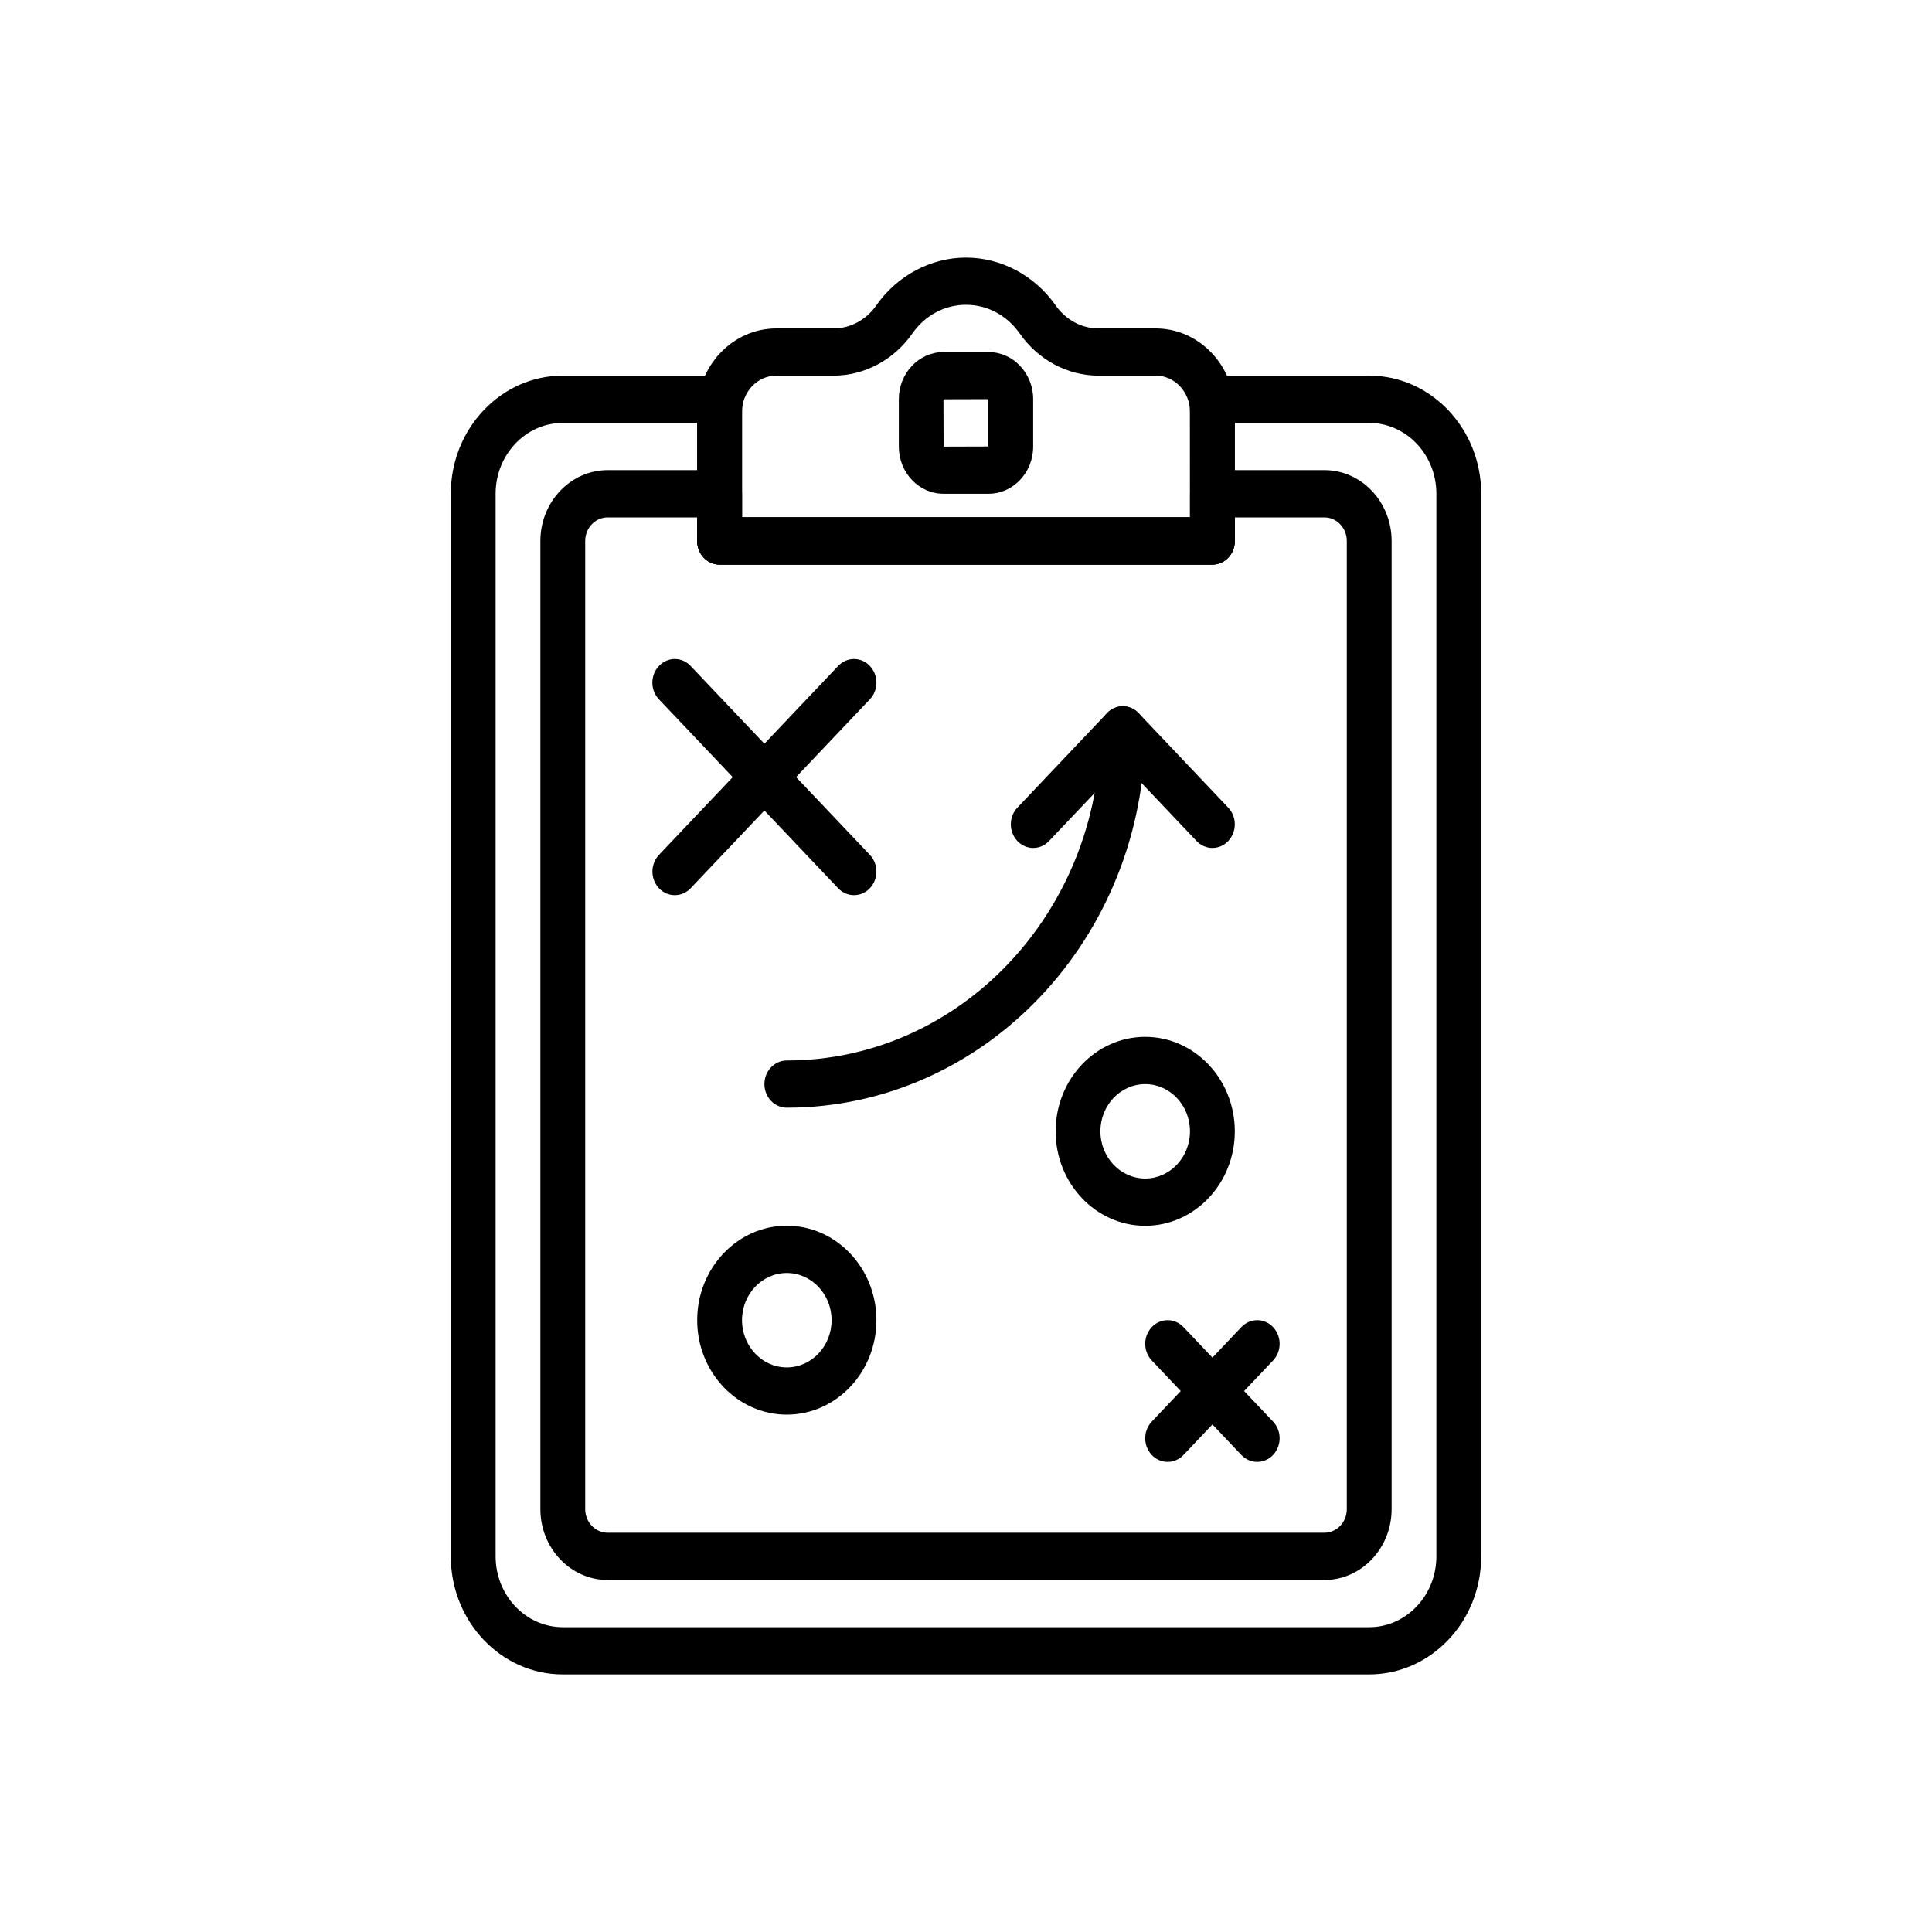
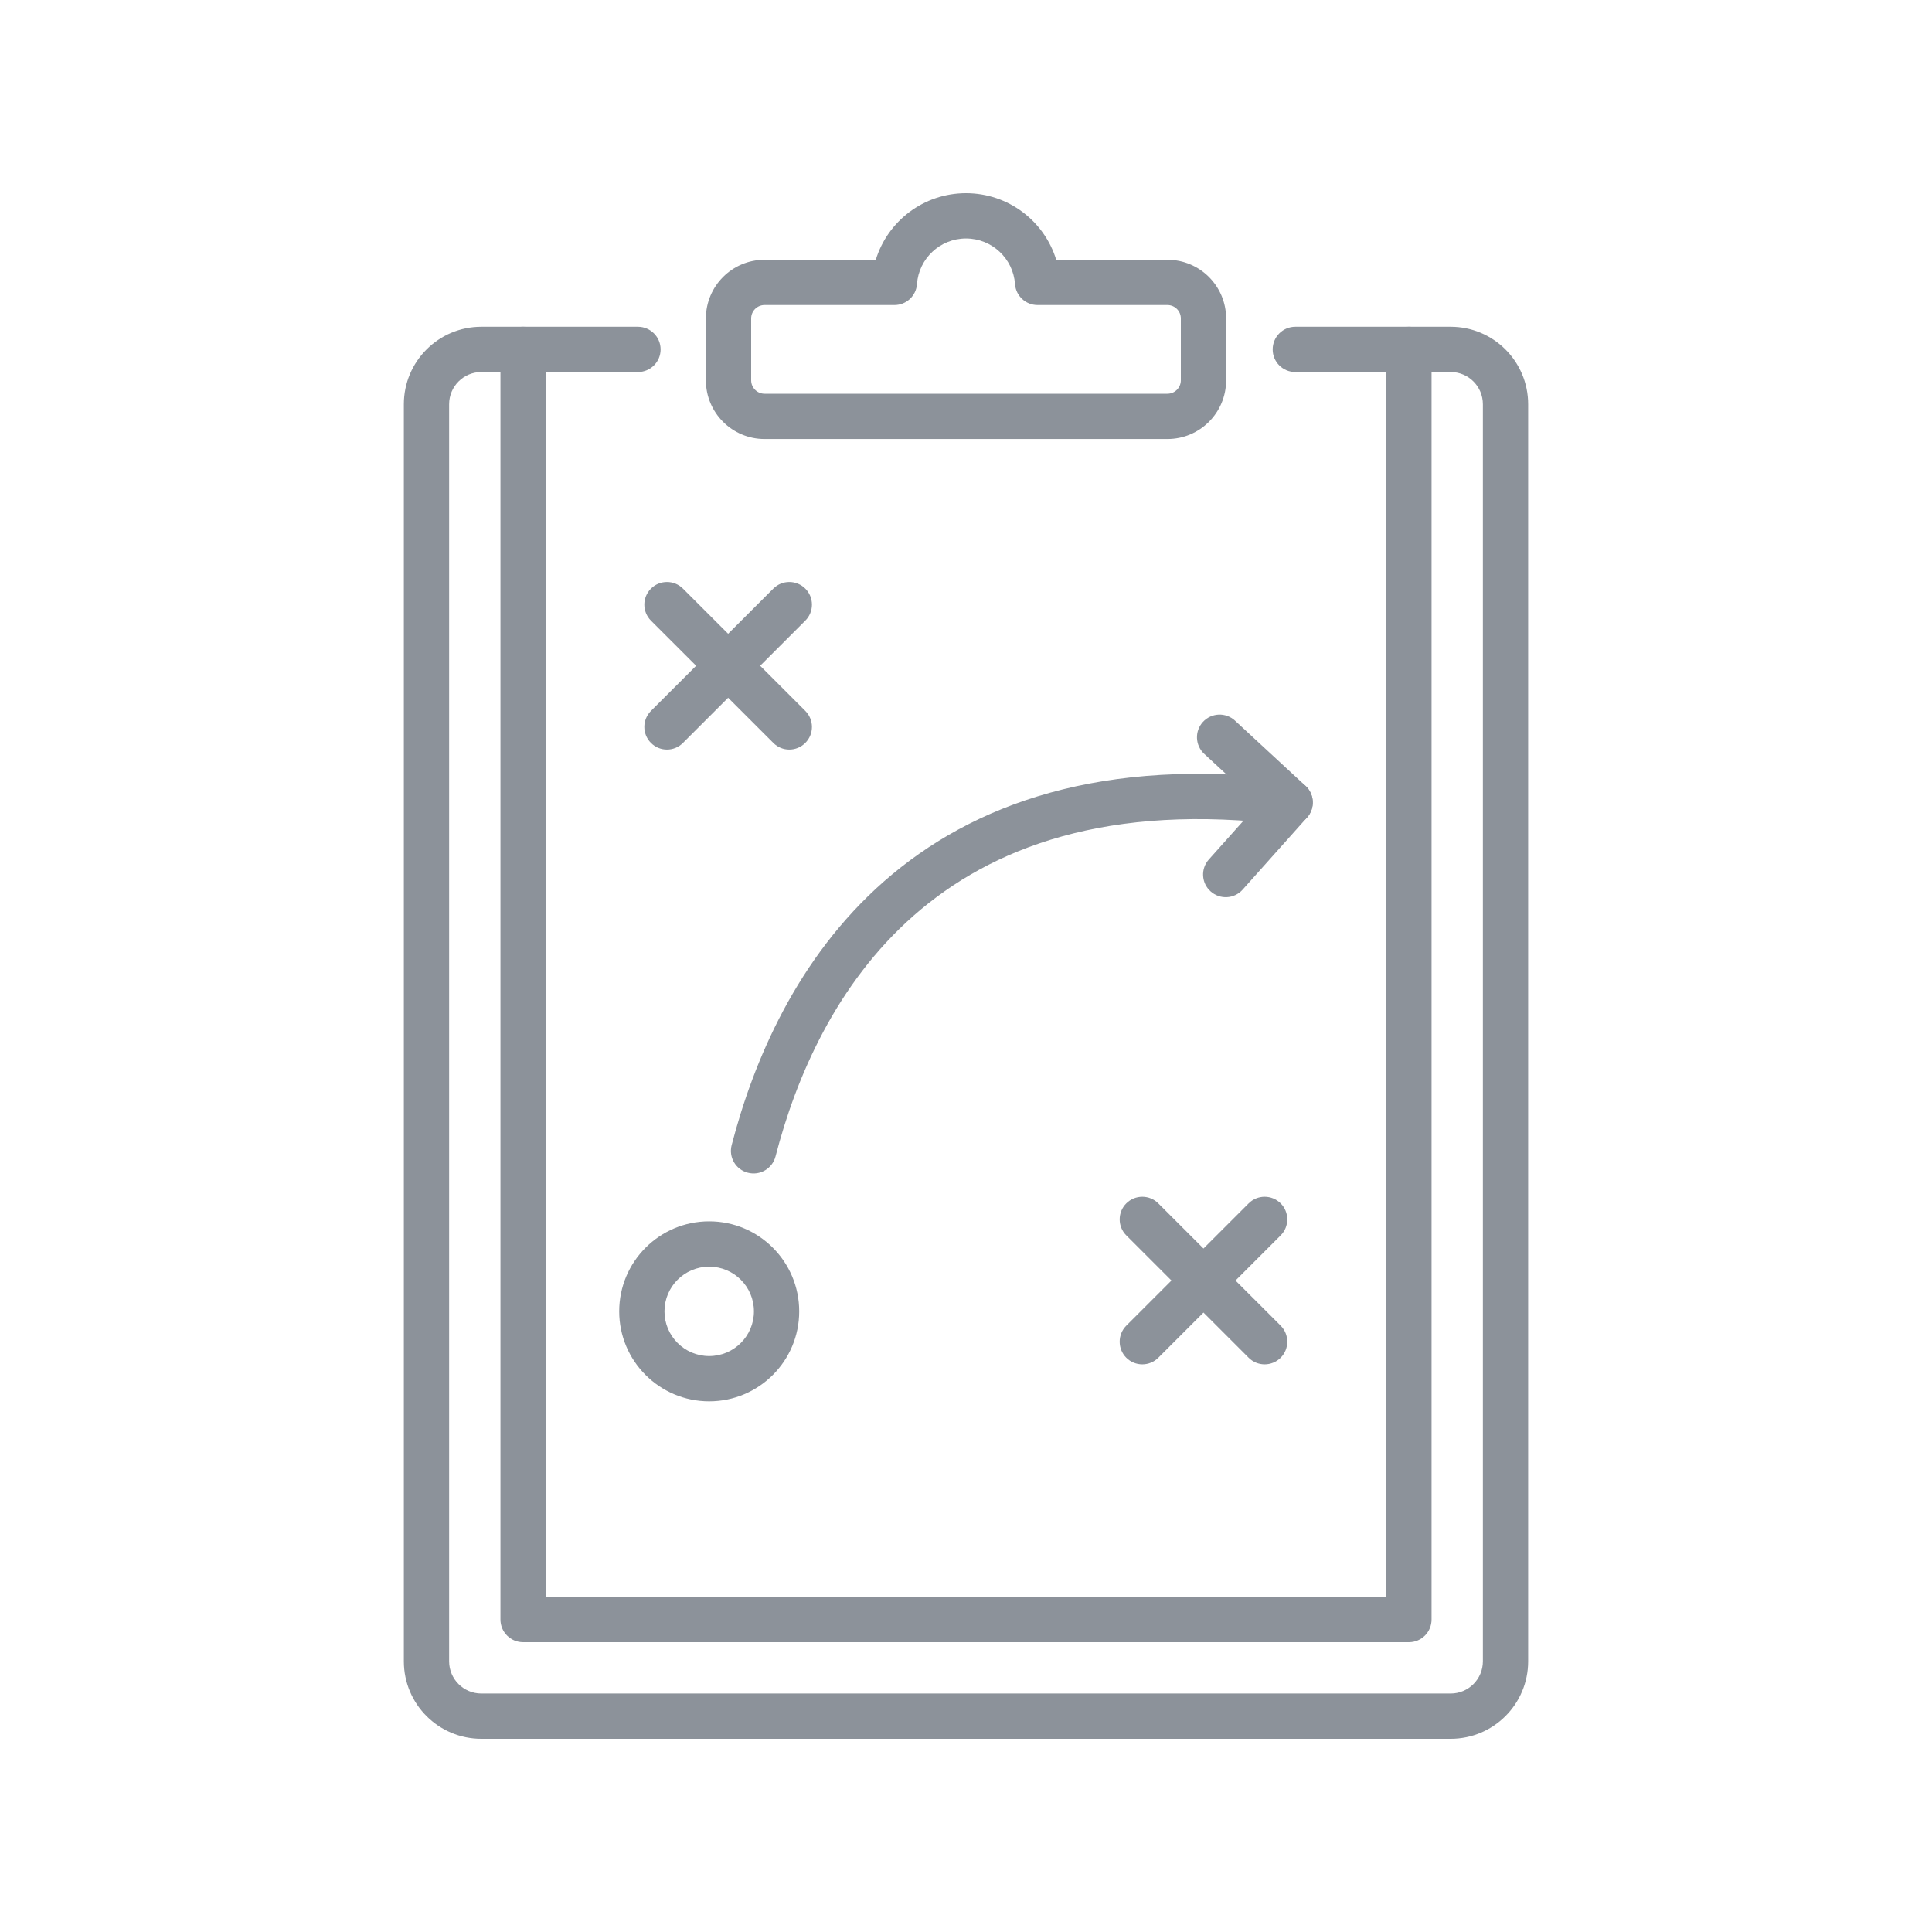
<svg xmlns="http://www.w3.org/2000/svg" width="24" height="24" viewBox="-3 -3 30 30" fill="none">
-   <path d="M10.261 10.9C10.172 10.9 10.083 10.864 10.015 10.793L7.232 7.859C7.096 7.716 7.096 7.484 7.232 7.341C7.368 7.197 7.588 7.197 7.724 7.341L10.507 10.274C10.643 10.417 10.643 10.649 10.507 10.793C10.439 10.864 10.35 10.9 10.261 10.9H10.261Z" fill="currentColor" />
-   <path d="M7.478 10.9C7.389 10.9 7.3 10.864 7.233 10.793C7.097 10.649 7.097 10.418 7.233 10.274L10.015 7.341C10.151 7.197 10.371 7.197 10.507 7.341C10.643 7.484 10.643 7.716 10.507 7.859L7.724 10.793C7.656 10.864 7.567 10.9 7.478 10.9H7.478Z" fill="currentColor" />
-   <path d="M16.522 19.7C16.433 19.7 16.344 19.664 16.276 19.593L14.885 18.126C14.749 17.983 14.749 17.751 14.885 17.607C15.021 17.464 15.24 17.464 15.377 17.607L16.768 19.074C16.904 19.217 16.904 19.449 16.768 19.593C16.7 19.664 16.611 19.7 16.522 19.7H16.522Z" fill="currentColor" />
-   <path d="M15.13 19.7C15.041 19.7 14.952 19.664 14.885 19.593C14.749 19.449 14.749 19.218 14.885 19.074L16.276 17.607C16.412 17.464 16.632 17.464 16.768 17.607C16.904 17.751 16.904 17.983 16.768 18.126L15.377 19.593C15.309 19.664 15.22 19.7 15.13 19.7H15.13Z" fill="currentColor" />
-   <path d="M9.217 18.966C8.45 18.966 7.826 18.309 7.826 17.5C7.826 16.691 8.45 16.033 9.217 16.033C9.985 16.033 10.609 16.691 10.609 17.5C10.609 18.309 9.985 18.966 9.217 18.966ZM9.217 16.767C8.834 16.767 8.522 17.095 8.522 17.5C8.522 17.904 8.834 18.233 9.217 18.233C9.601 18.233 9.913 17.904 9.913 17.5C9.913 17.096 9.601 16.767 9.217 16.767Z" fill="currentColor" />
-   <path d="M14.783 16.034C14.015 16.034 13.392 15.376 13.392 14.567C13.392 13.758 14.015 13.1 14.783 13.1C15.55 13.1 16.174 13.758 16.174 14.567C16.174 15.376 15.55 16.034 14.783 16.034ZM14.783 13.834C14.399 13.834 14.087 14.162 14.087 14.567C14.087 14.971 14.399 15.3 14.783 15.3C15.166 15.3 15.478 14.971 15.478 14.567C15.478 14.162 15.166 13.834 14.783 13.834Z" fill="currentColor" />
-   <path d="M9.217 14.2C9.025 14.2 8.87 14.036 8.87 13.833C8.87 13.631 9.025 13.467 9.217 13.467C11.903 13.467 14.087 11.164 14.087 8.333C14.087 8.131 14.243 7.967 14.435 7.967C14.627 7.967 14.783 8.131 14.783 8.333C14.783 11.568 12.286 14.2 9.217 14.2L9.217 14.2Z" fill="currentColor" />
-   <path d="M15.826 10.167C15.737 10.167 15.648 10.131 15.58 10.059L14.435 8.852L13.29 10.059C13.154 10.203 12.934 10.203 12.798 10.059C12.662 9.916 12.662 9.684 12.798 9.541L14.189 8.074C14.325 7.931 14.545 7.931 14.681 8.074L16.072 9.541C16.208 9.684 16.208 9.916 16.072 10.059C16.004 10.131 15.915 10.167 15.826 10.167H15.826Z" fill="currentColor" />
-   <path d="M15.826 5.767H8.174C7.982 5.767 7.826 5.603 7.826 5.4V3.394C7.826 2.681 8.377 2.1 9.054 2.1H9.944C10.203 2.1 10.45 1.967 10.605 1.745C10.931 1.279 11.453 1 12 1C12.547 1 13.069 1.279 13.394 1.745C13.55 1.967 13.797 2.1 14.056 2.1H14.946C15.623 2.1 16.174 2.681 16.174 3.394V5.4C16.174 5.603 16.018 5.767 15.826 5.767H15.826ZM8.522 5.033H15.479L15.478 3.394C15.478 3.085 15.239 2.833 14.946 2.833H14.056C13.577 2.833 13.121 2.589 12.835 2.18C12.636 1.896 12.332 1.733 12 1.733C11.668 1.733 11.364 1.896 11.166 2.18C10.88 2.589 10.423 2.833 9.944 2.833H9.054C8.761 2.833 8.522 3.085 8.522 3.394L8.522 5.033Z" fill="currentColor" />
-   <path d="M18.261 23H5.739C4.78 23 4 22.178 4 21.167V4.667C4 3.656 4.78 2.833 5.739 2.833H8.174C8.366 2.833 8.522 2.997 8.522 3.2V5.033H15.478V3.2C15.478 2.997 15.634 2.833 15.826 2.833H18.261C19.22 2.833 20 3.656 20 4.667V21.167C20 22.178 19.22 23 18.261 23H18.261ZM5.739 3.567C5.164 3.567 4.696 4.06 4.696 4.667V21.167C4.696 21.773 5.164 22.267 5.739 22.267H18.261C18.836 22.267 19.304 21.773 19.304 21.167V4.667C19.304 4.06 18.836 3.567 18.261 3.567H16.174V5.4C16.174 5.603 16.018 5.767 15.826 5.767H8.174C7.982 5.767 7.826 5.603 7.826 5.4V3.567H5.739Z" fill="currentColor" />
-   <path d="M17.565 21.534H6.435C5.86 21.534 5.391 21.04 5.391 20.433V5.4C5.391 4.794 5.86 4.3 6.435 4.3H8.174C8.366 4.3 8.522 4.464 8.522 4.667V5.033H15.479V4.667C15.479 4.464 15.634 4.3 15.826 4.3H17.566C18.141 4.3 18.609 4.794 18.609 5.4V20.433C18.609 21.04 18.141 21.534 17.565 21.534H17.565ZM6.435 5.034C6.243 5.034 6.087 5.198 6.087 5.4V20.433C6.087 20.636 6.243 20.8 6.435 20.8H17.566C17.757 20.8 17.913 20.636 17.913 20.433V5.4C17.913 5.198 17.757 5.034 17.566 5.034H16.174V5.4C16.174 5.603 16.018 5.767 15.826 5.767H8.174C7.982 5.767 7.826 5.603 7.826 5.4V5.034H6.435Z" fill="currentColor" />
-   <path d="M12.35 4.667H11.65C11.268 4.667 10.957 4.339 10.957 3.935V3.198C10.957 2.795 11.268 2.467 11.65 2.467H12.35C12.732 2.467 13.043 2.795 13.043 3.198V3.935C13.043 4.339 12.732 4.667 12.35 4.667ZM12.348 3.198L11.65 3.2L11.652 3.935L12.348 3.933L12.348 3.198Z" fill="currentColor" />
+   <path fill-rule="evenodd" clip-rule="evenodd" d="M6.615 17.363C6.615 18.134 7.241 18.76 8.012 18.76C8.784 18.76 9.41 18.134 9.41 17.363C9.41 16.591 8.784 15.965 8.012 15.965C7.241 15.965 6.615 16.591 6.615 17.363ZM8.012 18.057C7.629 18.057 7.318 17.746 7.318 17.363C7.318 16.979 7.629 16.669 8.012 16.669C8.396 16.669 8.707 16.979 8.707 17.363C8.707 17.746 8.396 18.057 8.012 18.057Z" fill="#8C929A" />
+   <path fill-rule="evenodd" clip-rule="evenodd" d="M8.613 15.21C8.801 15.259 8.993 15.146 9.042 14.958C9.359 13.732 9.982 12.276 11.192 11.214C12.39 10.162 14.204 9.46 16.989 9.81C17.182 9.834 17.358 9.697 17.382 9.505C17.406 9.312 17.27 9.136 17.077 9.112C14.122 8.741 12.098 9.483 10.728 10.685C9.371 11.877 8.697 13.485 8.361 14.782C8.312 14.97 8.425 15.162 8.613 15.21Z" fill="#8C929A" />
+   <path fill-rule="evenodd" clip-rule="evenodd" d="M15.799 10.842C15.944 10.972 16.166 10.959 16.295 10.815L17.295 9.695C17.423 9.552 17.413 9.333 17.272 9.203L16.177 8.19C16.034 8.058 15.812 8.067 15.68 8.209C15.548 8.352 15.557 8.574 15.699 8.706L16.541 9.484L15.771 10.346C15.641 10.491 15.654 10.713 15.799 10.842Z" fill="#8C929A" />
+   <path fill-rule="evenodd" clip-rule="evenodd" d="M16.886 18.083C17.023 17.945 17.023 17.723 16.886 17.585L14.986 15.686C14.849 15.549 14.626 15.549 14.489 15.686C14.352 15.823 14.352 16.046 14.489 16.183L16.389 18.083C16.526 18.22 16.748 18.22 16.886 18.083Z" fill="#8C929A" />
+   <path fill-rule="evenodd" clip-rule="evenodd" d="M14.489 18.083C14.626 18.22 14.849 18.22 14.986 18.083L16.886 16.183C17.023 16.046 17.023 15.823 16.886 15.686C16.748 15.549 16.526 15.549 16.389 15.686L14.489 17.585C14.352 17.723 14.352 17.945 14.489 18.083Z" fill="#8C929A" />
+   <path fill-rule="evenodd" clip-rule="evenodd" d="M9.505 8.536C9.642 8.399 9.642 8.177 9.505 8.039L7.605 6.14C7.468 6.003 7.245 6.003 7.108 6.14C6.971 6.277 6.971 6.5 7.108 6.637L9.008 8.536C9.145 8.674 9.367 8.674 9.505 8.536Z" fill="#8C929A" />
+   <path fill-rule="evenodd" clip-rule="evenodd" d="M7.108 8.536C7.245 8.674 7.468 8.674 7.605 8.536L9.505 6.637C9.642 6.5 9.642 6.277 9.505 6.14C9.367 6.003 9.145 6.003 9.008 6.14L7.108 8.039C6.971 8.177 6.971 8.399 7.108 8.536Z" fill="#8C929A" />
+   <path fill-rule="evenodd" clip-rule="evenodd" d="M4.771 22.148C4.771 22.343 4.928 22.5 5.123 22.5H18.878C19.072 22.5 19.229 22.343 19.229 22.148V2.426C19.229 2.231 19.072 2.074 18.878 2.074C18.683 2.074 18.526 2.231 18.526 2.426V21.797H5.474V2.426C5.474 2.231 5.317 2.074 5.123 2.074C4.928 2.074 4.771 2.231 4.771 2.426V22.148Z" fill="#8C929A" />
+   <path fill-rule="evenodd" clip-rule="evenodd" d="M8.872 3.114C8.757 3.114 8.664 3.02 8.664 2.906V1.945C8.664 1.83 8.757 1.737 8.872 1.737H10.889C11.073 1.737 11.226 1.595 11.239 1.411C11.267 1.015 11.597 0.703 12 0.703C12.403 0.703 12.733 1.015 12.761 1.411C12.774 1.595 12.927 1.737 13.111 1.737H15.128C15.243 1.737 15.336 1.83 15.336 1.945V2.906C15.336 3.02 15.243 3.114 15.128 3.114H8.872ZM7.961 2.906C7.961 3.409 8.369 3.817 8.872 3.817H15.128C15.631 3.817 16.039 3.409 16.039 2.906V1.945C16.039 1.442 15.631 1.034 15.128 1.034H13.401C13.217 0.435 12.659 -0 12 -0C11.341 -0 10.783 0.435 10.599 1.034H8.872C8.369 1.034 7.961 1.442 7.961 1.945V2.906Z" fill="#8C929A" />
+   <path fill-rule="evenodd" clip-rule="evenodd" d="M4.474 23.297C4.198 23.297 3.974 23.073 3.974 22.797V3.277C3.974 3.001 4.198 2.777 4.474 2.777H6.906C7.1 2.777 7.258 2.62 7.258 2.426C7.258 2.232 7.1 2.074 6.906 2.074H4.474C3.81 2.074 3.271 2.613 3.271 3.277V22.797C3.271 23.462 3.81 24 4.474 24H19.526C20.19 24 20.729 23.462 20.729 22.797V3.277C20.729 2.613 20.19 2.074 19.526 2.074H17.113C16.919 2.074 16.762 2.232 16.762 2.426C16.762 2.62 16.919 2.777 17.113 2.777H19.526C19.802 2.777 20.026 3.001 20.026 3.277V22.797C20.026 23.073 19.802 23.297 19.526 23.297H4.474Z" fill="#8C929A" />
</svg>
